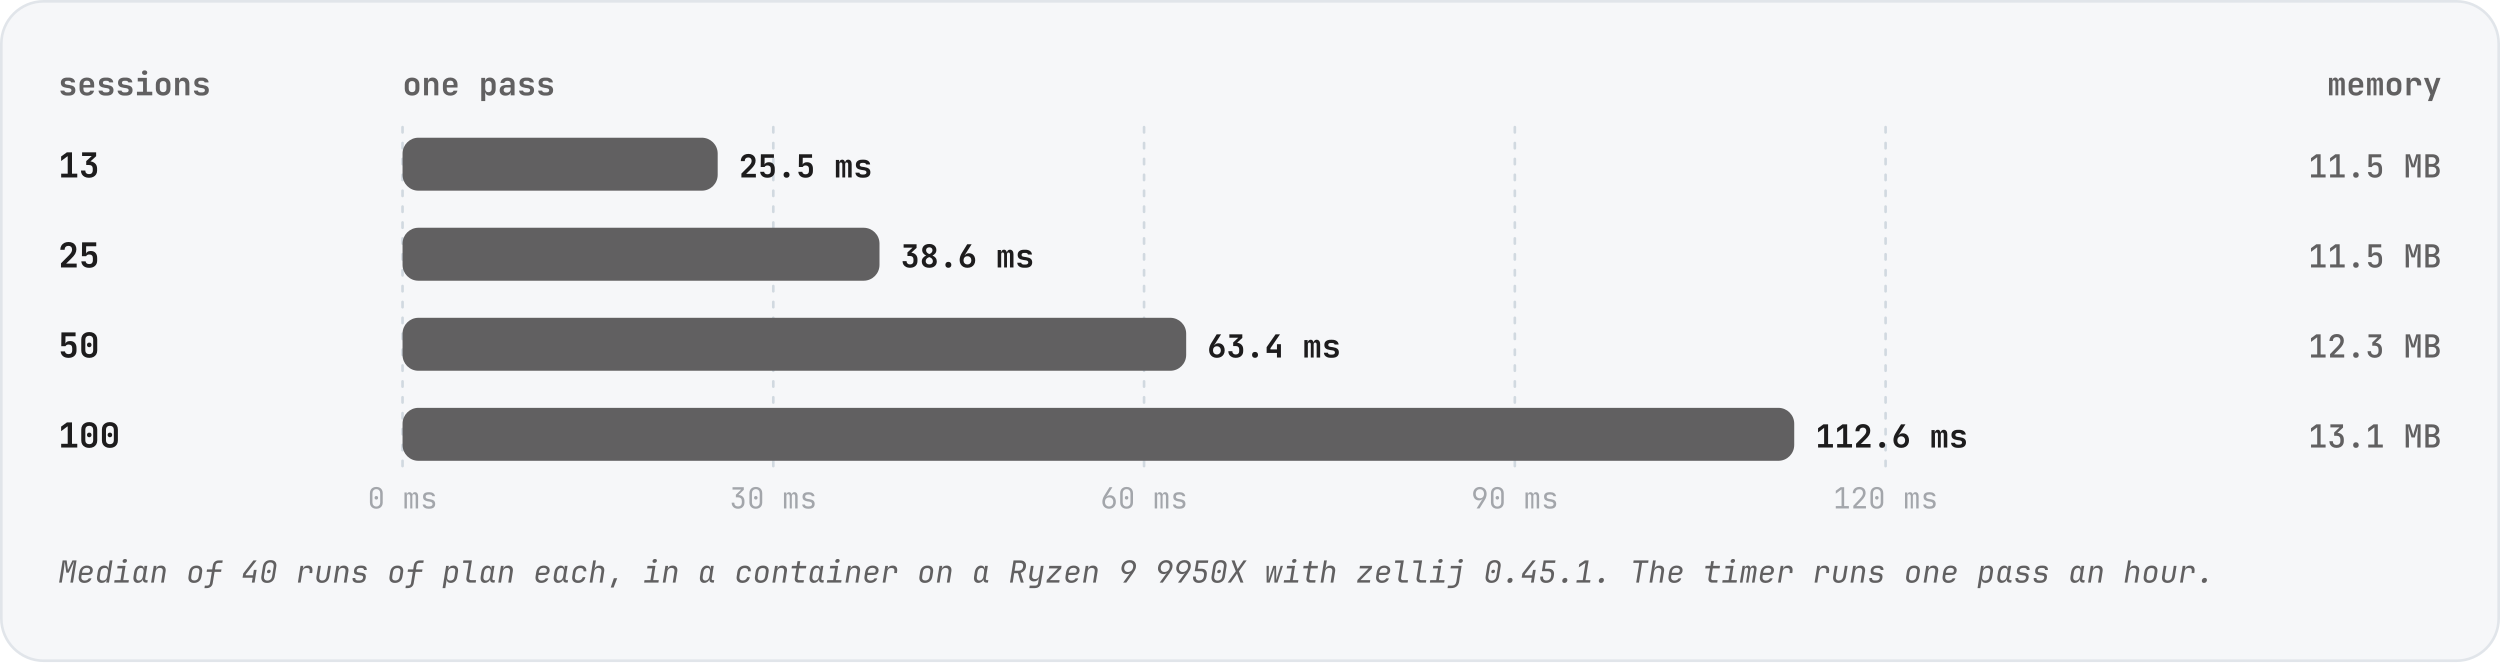
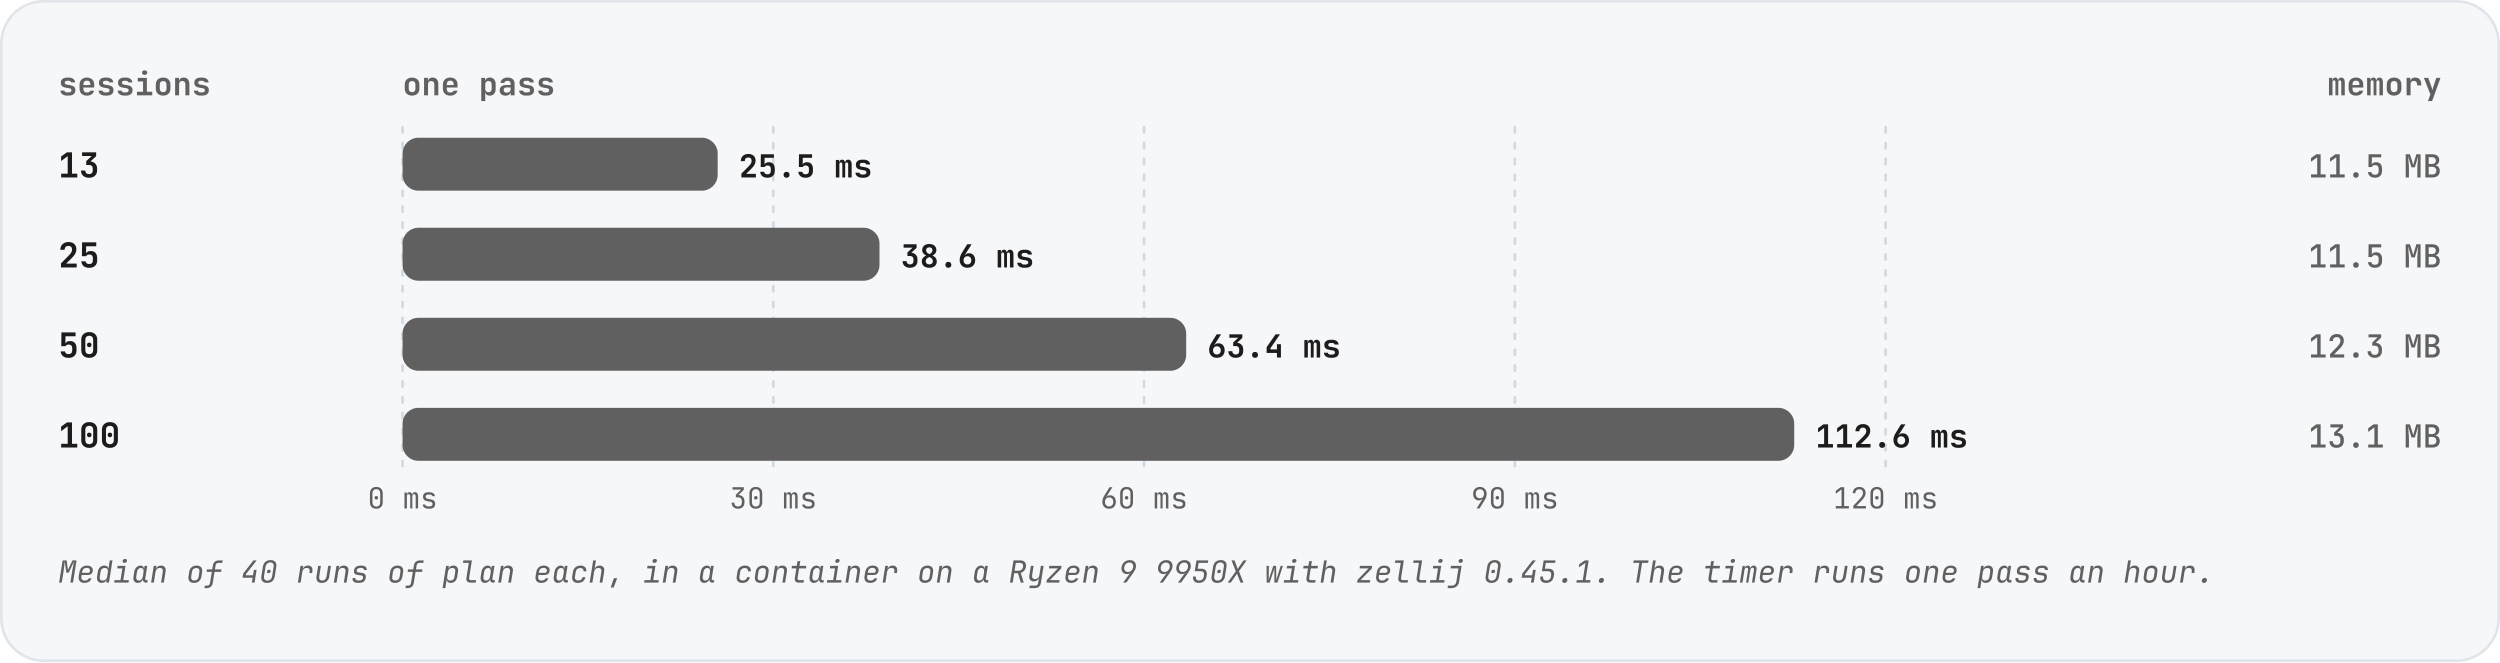
<svg xmlns="http://www.w3.org/2000/svg" viewBox="0 0 944 250" width="944" height="250" role="img" aria-label="How long one pass takes and how much memory it uses, by the number of sessions: 13 sessions in 25.5 ms and 11.5 MB, 25 in 38.6 ms and 11.5 MB, 50 in 63.4 ms and 12.3 MB, 100 in 112.6 ms and 13.1 MB. The median of 40 runs of plan each, in a container on a Ryzen 9 9950X with zellij 0.45.1.">
  <defs>
    <filter id="lift" x="-8%" y="-20%" width="116%" height="160%" color-interpolation-filters="sRGB">
      <feGaussianBlur in="SourceAlpha" stdDeviation="2.4" />
      <feOffset dy="1.6" result="blur" />
      <feFlood flood-color="#101828" flood-opacity="0.10" />
      <feComposite in2="blur" operator="in" result="shade" />
      <feMerge>
        <feMergeNode in="shade" />
        <feMergeNode in="SourceGraphic" />
      </feMerge>
    </filter>
    <path id="g0" d="M279 9Q216 9 169 -11Q122 -31 96 -66Q69 -102 67 -150H192Q194 -124 218 -108Q241 -92 279 -92H323Q369 -92 392 -110Q415 -128 415 -159Q415 -188 394 -204Q374 -221 331 -226L263 -236Q169 -249 125 -286Q81 -323 81 -397Q81 -474 133 -516Q185 -559 286 -559H324Q416 -559 471 -518Q526 -477 530 -408H405Q402 -430 380 -444Q359 -458 324 -458H286Q243 -458 224 -442Q204 -427 204 -397Q204 -369 221 -356Q238 -342 276 -336L347 -326Q445 -312 492 -274Q538 -235 538 -160Q538 -80 484 -36Q429 9 323 9Z" />
    <path id="g1" d="M301 10Q231 10 179 -17Q127 -44 98 -92Q70 -141 70 -206V-344Q70 -409 98 -458Q127 -506 179 -533Q231 -560 301 -560Q370 -560 422 -533Q473 -506 502 -458Q530 -409 530 -344V-245H191V-206Q191 -148 219 -118Q247 -89 302 -89Q344 -89 370 -104Q396 -118 403 -146H526Q512 -75 450 -32Q389 10 301 10ZM409 -315V-345Q409 -402 382 -432Q355 -463 301 -463Q247 -463 219 -432Q191 -401 191 -344V-323L418 -325Z" />
    <path id="g2" d="M76 0V-114H268V-437H101V-550H388V-114H558V0ZM318 -642Q280 -642 258 -662Q236 -681 236 -714Q236 -747 258 -766Q280 -786 318 -786Q356 -786 378 -766Q400 -747 400 -714Q400 -681 378 -662Q356 -642 318 -642Z" />
    <path id="g3" d="M300 9Q230 9 178 -18Q127 -44 98 -92Q70 -141 70 -207V-343Q70 -409 98 -458Q127 -506 178 -532Q230 -559 300 -559Q371 -559 422 -532Q473 -506 502 -458Q530 -409 530 -344V-207Q530 -141 502 -92Q473 -44 422 -18Q371 9 300 9ZM300 -100Q350 -100 378 -128Q405 -155 405 -207V-343Q405 -396 378 -423Q350 -450 300 -450Q251 -450 223 -423Q195 -396 195 -343V-207Q195 -155 223 -128Q251 -100 300 -100Z" />
    <path id="g4" d="M77 0V-550H199V-445H233L199 -416Q199 -484 238 -522Q278 -560 347 -560Q428 -560 476 -506Q525 -452 525 -361V0H400V-348Q400 -398 374 -425Q348 -452 301 -452Q255 -452 228 -424Q202 -396 202 -344V0Z" />
    <path id="g5" d="M77 180V-550H199V-445H227L199 -416Q199 -483 239 -522Q279 -560 347 -560Q430 -560 480 -503Q530 -446 530 -350V-201Q530 -137 508 -90Q485 -42 444 -16Q403 10 347 10Q279 10 239 -28Q199 -67 199 -134L227 -105H198L202 26V180ZM303 -98Q351 -98 378 -126Q405 -154 405 -206V-344Q405 -396 378 -424Q351 -452 303 -452Q256 -452 229 -424Q202 -395 202 -344V-206Q202 -155 229 -126Q256 -98 303 -98Z" />
    <path id="g6" d="M239 10Q154 10 105 -35Q56 -80 56 -156Q56 -237 110 -281Q164 -325 263 -325H400V-372Q400 -412 374 -434Q348 -457 303 -457Q262 -457 235 -439Q208 -421 203 -390H81Q90 -468 151 -514Q212 -560 307 -560Q408 -560 466 -510Q525 -459 525 -373V0H404V-96H384L404 -123Q404 -62 359 -26Q314 10 239 10ZM280 -84Q333 -84 366 -111Q400 -138 400 -181V-248H265Q227 -248 204 -226Q181 -204 181 -168Q181 -129 208 -106Q234 -84 280 -84Z" />
    <path id="g7" d="M52 0V-550H154V-476H175L158 -458Q158 -504 184 -532Q210 -560 251 -560Q295 -560 320 -524Q344 -488 344 -427L322 -476H356L343 -458Q343 -504 369 -532Q395 -560 438 -560Q489 -560 519 -522Q549 -484 549 -419V0H439V-414Q439 -441 427 -456Q415 -472 392 -472Q370 -472 358 -457Q345 -442 345 -414V0H255V-414Q255 -442 243 -457Q231 -472 208 -472Q185 -472 174 -457Q162 -442 162 -414V0Z" />
    <path id="g8" d="M94 0V-550H212V-445H243L206 -381Q206 -470 246 -515Q286 -560 364 -560Q453 -560 504 -505Q555 -450 555 -353V-313H424V-344Q424 -397 396 -426Q369 -455 321 -455Q272 -455 246 -426Q219 -397 219 -344V0Z" />
    <path id="g9" d="M166 180 243 -30 38 -550H175L277 -269Q285 -246 293 -214Q301 -181 305 -160Q310 -181 318 -214Q326 -246 334 -269L430 -550H562L297 180Z" />
    <path id="g10" d="M300 10Q233 10 184 -16Q134 -43 107 -92Q80 -140 80 -205V-525Q80 -591 107 -639Q134 -687 184 -714Q233 -740 300 -740Q368 -740 417 -714Q466 -687 493 -639Q520 -591 520 -525V-205Q520 -140 493 -92Q466 -43 416 -16Q367 10 300 10ZM300 -67Q360 -67 396 -106Q433 -144 433 -205V-525Q433 -586 396 -624Q360 -663 300 -663Q240 -663 204 -624Q167 -586 167 -525V-205Q167 -144 204 -106Q240 -67 300 -67ZM300 -306Q273 -306 256 -323Q240 -340 240 -368Q240 -395 256 -412Q273 -428 300 -428Q327 -428 344 -412Q360 -395 360 -368Q360 -340 344 -323Q327 -306 300 -306Z" />
    <path id="g11" d="M66 0V-550H145V-484H163L149 -460Q149 -506 174 -533Q198 -560 240 -560Q286 -560 311 -526Q336 -492 336 -430L309 -484H351L332 -460Q332 -506 358 -533Q383 -560 425 -560Q477 -560 506 -521Q534 -482 534 -418V0H451V-419Q451 -453 436 -472Q422 -491 394 -491Q367 -491 352 -472Q336 -454 336 -420V0H264V-419Q264 -454 248 -472Q233 -491 205 -491Q177 -491 163 -472Q149 -454 149 -420V0Z" />
    <path id="g12" d="M283 8Q227 8 186 -10Q144 -27 120 -59Q95 -91 90 -135H180Q186 -106 212 -89Q239 -72 283 -72H325Q378 -72 404 -94Q430 -115 430 -151Q430 -186 406 -206Q383 -227 337 -234L263 -246Q182 -260 142 -296Q103 -333 103 -403Q103 -477 150 -518Q197 -558 291 -558H329Q408 -558 456 -521Q504 -484 514 -421H424Q418 -447 394 -462Q370 -478 329 -478H291Q240 -478 216 -459Q193 -440 193 -402Q193 -368 213 -352Q233 -336 276 -329L350 -317Q439 -303 480 -265Q520 -227 520 -155Q520 -79 472 -36Q423 8 325 8Z" />
    <path id="g13" d="M289 10Q223 10 174 -16Q124 -43 97 -90Q70 -137 70 -200H160Q160 -139 194 -104Q229 -70 290 -70Q352 -70 386 -106Q420 -142 420 -200V-252Q420 -314 386 -348Q352 -382 290 -382H215V-472L396 -648H100V-730H487V-640L292 -451V-462Q392 -462 451 -405Q510 -348 510 -252V-200Q510 -137 482 -90Q455 -43 405 -16Q355 10 289 10Z" />
    <path id="g14" d="M301 10Q231 10 178 -20Q126 -49 97 -102Q68 -155 68 -225Q68 -280 84 -333Q99 -386 130 -435L313 -730H413L206 -398L210 -395Q229 -423 262 -438Q295 -453 336 -453Q396 -453 440 -425Q484 -397 508 -346Q532 -295 532 -225Q532 -155 503 -102Q474 -49 422 -20Q371 10 301 10ZM300 -70Q364 -70 403 -112Q442 -155 442 -225Q442 -295 403 -338Q364 -380 300 -380Q236 -380 197 -338Q158 -295 158 -225Q158 -155 197 -112Q236 -70 300 -70Z" />
    <path id="g15" d="M187 0 394 -332 390 -335Q371 -307 338 -292Q305 -277 264 -277Q205 -277 160 -305Q116 -333 92 -384Q68 -436 68 -505Q68 -576 97 -628Q126 -681 178 -710Q230 -740 299 -740Q369 -740 422 -710Q474 -681 503 -628Q532 -576 532 -505Q532 -450 516 -397Q501 -344 470 -295L287 0ZM300 -350Q364 -350 403 -392Q442 -435 442 -505Q442 -575 403 -618Q364 -660 300 -660Q236 -660 197 -618Q158 -575 158 -505Q158 -435 197 -392Q236 -350 300 -350Z" />
    <path id="g16" d="M90 0V-82H288V-655L90 -507V-607L255 -730H378V-82H540V0Z" />
    <path id="g17" d="M92 0V-92L315 -329Q372 -390 398 -438Q424 -485 424 -529Q424 -590 390 -625Q357 -660 299 -660Q235 -660 198 -624Q162 -588 162 -525H72Q74 -591 102 -640Q131 -688 182 -714Q232 -740 299 -740Q365 -740 414 -714Q462 -689 488 -642Q514 -595 514 -530Q514 -468 481 -407Q448 -346 373 -268L193 -82H526V0Z" />
    <path id="g18" d="M84 0V-110H274V-619L83 -477V-609L251 -730H399V-110H552V0Z" />
    <path id="g19" d="M293 10Q222 10 170 -16Q117 -42 88 -89Q59 -136 59 -200H185Q185 -151 214 -124Q242 -96 294 -96Q346 -96 374 -124Q402 -152 402 -200V-257Q402 -306 374 -334Q346 -361 294 -361H212V-474L373 -623H92V-730H500V-617L294 -428V-468Q402 -468 465 -411Q528 -354 528 -257V-200Q528 -136 499 -89Q470 -42 417 -16Q364 10 293 10Z" />
    <path id="g20" d="M79 0V-121L307 -350Q355 -399 378 -438Q401 -478 401 -520Q401 -571 373 -600Q345 -628 297 -628Q244 -628 214 -598Q184 -567 184 -513H59Q60 -583 90 -634Q119 -684 173 -712Q227 -740 299 -740Q368 -740 419 -714Q470 -688 498 -641Q526 -594 526 -529Q526 -462 492 -398Q457 -335 381 -262L229 -113H535V0Z" />
    <path id="g21" d="M299 10Q198 10 137 -40Q76 -91 70 -178H195Q199 -140 226 -120Q252 -99 299 -99Q351 -99 378 -126Q405 -154 405 -203V-274Q405 -324 378 -350Q351 -377 299 -377Q267 -377 244 -364Q221 -351 209 -328H87L92 -730H503V-617H210L208 -405H237L207 -380Q207 -426 244 -452Q280 -479 342 -479Q431 -480 480 -426Q530 -371 530 -274V-203Q530 -104 468 -47Q407 10 299 10Z" />
    <path id="g22" d="M300 10Q257 10 232 -15Q206 -40 206 -83Q206 -126 232 -152Q257 -177 300 -177Q343 -177 368 -152Q394 -126 394 -83Q394 -40 368 -15Q343 10 300 10Z" />
    <path id="g23" d="M87 0V-96H281V-636L86 -491V-608L253 -730H389V-96H546V0Z" />
    <path id="g24" d="M300 10Q260 10 236 -14Q212 -37 212 -77Q212 -118 236 -142Q260 -167 300 -167Q341 -167 364 -142Q388 -118 388 -77Q388 -37 364 -14Q341 10 300 10Z" />
    <path id="g25" d="M298 10Q203 10 144 -38Q85 -87 78 -169H185Q190 -129 219 -107Q248 -85 299 -85Q356 -85 386 -116Q415 -146 415 -201V-272Q415 -328 386 -358Q357 -389 300 -389Q264 -389 238 -372Q212 -356 200 -327H93L98 -730H496V-632H201L199 -405H227L198 -379Q198 -426 235 -453Q272 -480 334 -480Q423 -480 472 -426Q522 -371 522 -272V-201Q522 -104 463 -47Q404 10 298 10Z" />
    <path id="g26" d="M66 0V-730H199L272 -496Q283 -463 291 -432Q299 -402 302 -387Q306 -402 314 -432Q321 -463 331 -496L401 -730H534V0H432V-246Q432 -293 434 -350Q437 -408 442 -466Q447 -525 452 -578Q457 -632 461 -672L353 -317H249L139 -672Q144 -633 149 -582Q154 -530 158 -472Q162 -414 165 -356Q168 -297 168 -246V0Z" />
    <path id="g27" d="M85 0V-730H300Q404 -730 463 -680Q522 -630 522 -542Q522 -492 500 -456Q479 -419 441 -399Q403 -379 352 -379V-389Q407 -390 449 -368Q491 -347 515 -305Q539 -263 539 -205Q539 -143 512 -96Q484 -50 434 -25Q383 0 314 0ZM190 -93H305Q363 -93 397 -124Q431 -155 431 -210Q431 -266 397 -300Q363 -334 305 -334H190ZM190 -424H299Q353 -424 384 -453Q415 -482 415 -531Q415 -580 384 -608Q353 -637 300 -637H190Z" />
    <path id="g28" d="M300 10Q228 10 175 -14Q122 -39 93 -84Q64 -129 64 -189Q64 -255 101 -302Q138 -349 211 -382L323 -433Q359 -450 380 -479Q400 -508 400 -544Q400 -585 373 -610Q346 -634 300 -634Q254 -634 226 -609Q199 -584 199 -543Q199 -508 220 -479Q241 -450 276 -434L387 -383Q466 -348 501 -300Q536 -253 536 -189Q536 -97 472 -44Q409 10 300 10ZM300 -97Q352 -97 382 -124Q413 -152 413 -197Q413 -232 392 -264Q371 -295 334 -312L215 -367Q147 -399 112 -444Q76 -488 76 -550Q76 -606 103 -649Q130 -692 180 -716Q231 -740 300 -740Q369 -740 418 -716Q468 -692 496 -649Q523 -606 523 -550Q523 -487 488 -443Q453 -399 385 -367L265 -311Q229 -295 208 -264Q187 -233 187 -198Q187 -153 218 -125Q248 -97 300 -97Z" />
    <path id="g29" d="M300 10Q227 10 172 -20Q116 -51 86 -106Q55 -162 55 -235Q55 -287 72 -344Q90 -401 121 -451L293 -730H432L216 -390L222 -386Q242 -417 276 -433Q310 -449 352 -449Q411 -449 454 -421Q497 -393 521 -343Q545 -293 545 -226Q545 -155 514 -102Q484 -49 430 -20Q375 10 300 10ZM300 -96Q355 -96 389 -132Q423 -167 423 -224Q423 -283 389 -318Q355 -354 300 -354Q245 -354 211 -318Q177 -283 177 -224Q177 -167 211 -132Q245 -96 300 -96Z" />
    <path id="g30" d="M300 10Q229 10 177 -17Q125 -44 96 -93Q68 -142 68 -208V-522Q68 -588 96 -637Q125 -686 177 -713Q229 -740 300 -740Q372 -740 424 -713Q475 -686 504 -637Q532 -588 532 -522V-208Q532 -142 504 -93Q475 -44 423 -17Q371 10 300 10ZM300 -98Q352 -98 383 -128Q414 -158 414 -208V-522Q414 -572 383 -602Q352 -632 300 -632Q248 -632 217 -602Q186 -572 186 -522V-208Q186 -158 217 -128Q248 -98 300 -98ZM300 -300Q271 -300 252 -319Q234 -338 234 -368Q234 -398 252 -416Q270 -434 300 -434Q330 -434 348 -416Q366 -398 366 -368Q366 -338 348 -319Q330 -300 300 -300Z" />
    <path id="g31" d="M390 0V-145H65V-326L346 -730H486L185 -293V-255H390V-420H515V0Z" />
    <path id="g32" d="M85 0V-107L311 -340Q363 -394 388 -438Q412 -481 412 -524Q412 -580 382 -612Q351 -644 298 -644Q240 -644 206 -610Q173 -577 173 -519H65Q67 -587 96 -636Q125 -686 177 -713Q229 -740 299 -740Q366 -740 416 -714Q466 -688 493 -641Q520 -594 520 -530Q520 -465 486 -403Q453 -341 377 -265L212 -98H531V0Z" />
    <path id="g33" d="M291 10Q222 10 171 -16Q120 -42 92 -90Q65 -137 65 -200H173Q173 -145 204 -114Q236 -83 292 -83Q349 -83 380 -115Q411 -147 411 -200V-254Q411 -310 380 -340Q349 -371 292 -371H214V-473L384 -635H96V-730H494V-628L293 -439V-465Q397 -465 458 -408Q519 -351 519 -255V-200Q519 -137 491 -90Q463 -42 412 -16Q360 10 291 10Z" />
    <path id="g34" d="M28 0 144 -730H275L318 -414L465 -730H600L484 0H397L452 -345Q460 -394 472 -458Q483 -521 496 -586Q508 -651 521 -703L344 -326H266L211 -694Q207 -620 196 -532Q186 -444 170 -345L115 0Z" />
    <path id="g35" d="M254 10Q157 10 107 -48Q57 -107 73 -210L94 -340Q111 -445 176 -502Q242 -560 345 -560Q408 -560 453 -537Q498 -514 520 -474Q541 -434 533 -382Q523 -317 480 -284Q438 -250 370 -250H168L160 -200Q150 -139 180 -104Q209 -68 267 -68Q317 -68 352 -88Q388 -107 400 -140H490Q470 -69 408 -30Q346 10 254 10ZM179 -322H380Q404 -322 420 -336Q437 -350 442 -382Q450 -429 420 -458Q389 -486 333 -486Q272 -486 232 -450Q193 -415 183 -350Z" />
    <path id="g36" d="M222 10Q143 10 102 -46Q60 -102 74 -194L99 -355Q114 -453 170 -506Q226 -560 313 -560Q375 -560 410 -529Q446 -498 445 -445H446L464 -570L490 -730H580L464 0H374L391 -105H390Q375 -50 332 -20Q288 10 222 10ZM265 -68Q321 -68 358 -103Q396 -138 406 -200L429 -350Q439 -412 412 -447Q386 -482 330 -482Q273 -482 236 -452Q200 -423 189 -355L164 -195Q154 -128 181 -98Q208 -68 265 -68Z" />
    <path id="g37" d="M36 0 49 -82H244L305 -468H135L148 -550H408L334 -82H519L506 0ZM374 -649Q341 -649 325 -666Q309 -683 313 -712Q318 -742 340 -760Q361 -777 394 -777Q427 -777 444 -760Q460 -742 455 -712Q451 -683 429 -666Q407 -649 374 -649Z" />
    <path id="g38" d="M205 10Q156 10 122 -16Q88 -42 74 -88Q61 -134 70 -194L95 -355Q105 -416 134 -462Q163 -508 205 -534Q247 -560 296 -560Q352 -560 384 -528Q416 -497 414 -445H417L432 -550H522L455 -127Q452 -107 463 -94Q474 -82 493 -82H538L525 0H475Q426 0 400 -32Q374 -64 381 -111Q362 -56 314 -23Q267 10 205 10ZM248 -68Q298 -68 332 -104Q367 -139 377 -200L400 -350Q409 -411 386 -446Q362 -482 313 -482Q263 -482 228 -446Q193 -411 184 -350L161 -200Q152 -139 176 -104Q199 -68 248 -68Z" />
    <path id="g39" d="M48 0 135 -550H225L208 -445H210Q225 -500 268 -530Q311 -560 374 -560Q457 -560 498 -509Q539 -458 525 -370L466 0H376L432 -354Q442 -417 416 -450Q390 -484 336 -484Q280 -484 242 -449Q204 -414 193 -350L138 0Z" />
    <path id="g40" d="M254 10Q157 10 109 -46Q61 -103 76 -200L99 -350Q114 -450 178 -505Q243 -560 345 -560Q442 -560 490 -504Q539 -447 524 -351L500 -200Q484 -100 420 -45Q355 10 254 10ZM267 -70Q326 -70 363 -103Q400 -136 410 -200L433 -350Q443 -414 417 -447Q391 -480 332 -480Q274 -480 236 -447Q199 -414 189 -350L166 -200Q156 -136 182 -103Q209 -70 267 -70Z" />
    <path id="g41" d="M0 180 13 98H87Q168 98 181 20L242 -353H71L84 -435H255L277 -570Q289 -644 342 -687Q394 -730 475 -730H600L587 -648H461Q380 -648 367 -570L345 -435H559L546 -353H332L271 20Q259 94 206 137Q154 180 73 180Z" />
    <path id="g42" d="M356 0 381 -160H51L74 -301L408 -730H514L160 -276L154 -242H394L423 -420H513L446 0Z" />
    <path id="g43" d="M254 10Q153 10 103 -48Q53 -107 68 -205L119 -525Q136 -628 202 -684Q268 -740 373 -740Q474 -740 524 -682Q575 -623 559 -525L508 -205Q492 -102 426 -46Q360 10 254 10ZM267 -67Q327 -67 370 -106Q412 -144 421 -205L472 -525Q482 -586 452 -624Q421 -663 361 -663Q301 -663 258 -624Q216 -586 206 -525L155 -205Q146 -144 176 -106Q207 -67 267 -67ZM305 -310Q278 -310 264 -325Q250 -340 254 -368Q259 -395 278 -410Q296 -424 323 -424Q350 -424 364 -410Q379 -395 374 -368Q370 -340 351 -325Q332 -310 305 -310Z" />
    <path id="g44" d="M68 0 155 -550H245L228 -445H230Q246 -498 289 -529Q332 -560 396 -560Q482 -560 520 -508Q558 -457 543 -362L536 -315H446L453 -362Q472 -482 355 -482Q296 -482 260 -448Q224 -414 213 -350L158 0Z" />
    <path id="g45" d="M253 10Q158 10 110 -46Q63 -103 78 -200L133 -550H223L168 -200Q158 -138 184 -104Q211 -69 266 -69Q322 -69 360 -104Q398 -138 408 -200L463 -550H553L498 -200Q482 -100 418 -45Q354 10 253 10Z" />
    <path id="g46" d="M233 8Q142 8 98 -34Q54 -75 65 -151H155Q149 -113 172 -92Q196 -70 245 -70H289Q339 -70 370 -92Q401 -114 407 -154Q419 -225 355 -234L207 -256Q152 -264 127 -302Q102 -341 112 -404Q123 -479 178 -518Q232 -558 322 -558H366Q447 -558 491 -520Q535 -481 529 -415H438Q440 -444 418 -463Q395 -482 354 -482H310Q264 -482 235 -461Q206 -440 200 -404Q191 -345 243 -338L381 -318Q519 -298 495 -154Q469 8 277 8Z" />
    <path id="g47" d="M19 180 135 -550H225L208 -445H209Q224 -500 268 -530Q311 -560 377 -560Q458 -560 498 -504Q539 -449 525 -356L500 -195Q485 -98 428 -44Q372 10 286 10Q226 10 190 -22Q155 -53 156 -105H153L135 20L109 180ZM269 -68Q326 -68 363 -98Q400 -128 410 -195L435 -355Q446 -423 418 -452Q391 -482 334 -482Q279 -482 241 -447Q203 -412 193 -350L170 -200Q160 -138 187 -103Q214 -68 269 -68Z" />
    <path id="g48" d="M336 0Q263 0 226 -42Q190 -85 201 -155L279 -648H89L102 -730H382L291 -155Q285 -121 301 -102Q317 -82 349 -82H519L506 0Z" />
    <path id="g49" d="M262 10Q164 10 112 -46Q61 -103 76 -200L99 -350Q114 -450 182 -505Q249 -560 353 -560Q448 -560 498 -508Q549 -456 538 -370H448Q453 -423 424 -452Q396 -480 340 -480Q281 -480 240 -446Q200 -413 190 -351L166 -200Q156 -138 186 -104Q216 -70 275 -70Q331 -70 368 -99Q406 -128 418 -180H508Q490 -89 426 -40Q361 10 262 10Z" />
    <path id="g50" d="M48 0 164 -730H254L225 -550L208 -445H210Q225 -500 268 -530Q311 -560 374 -560Q457 -560 498 -509Q539 -458 525 -370L466 0H376L432 -355Q442 -417 416 -450Q390 -484 336 -484Q280 -484 242 -449Q203 -414 193 -350L138 0Z" />
    <path id="g51" d="M140 160 243 -146H353L235 160Z" />
    <path id="g52" d="M311 0Q243 0 208 -40Q174 -79 184 -145L235 -468H77L90 -550H248L273 -705H363L338 -550H563L550 -468H325L274 -145Q270 -117 284 -100Q297 -82 324 -82H484L471 0Z" />
    <path id="g53" d="M49 0 165 -730H390Q455 -730 500 -704Q544 -677 564 -630Q583 -583 573 -520Q563 -447 518 -394Q474 -342 403 -319L501 0H405L311 -310H187L138 0ZM200 -391H336Q392 -391 432 -426Q471 -462 480 -520Q490 -579 462 -614Q433 -649 377 -649H241Z" />
    <path id="g54" d="M85 180 98 98H278Q359 98 372 20L384 -55L401 -155H399Q384 -100 341 -70Q298 -40 235 -40Q153 -40 112 -91Q70 -142 84 -230L135 -550H225L176 -240Q167 -182 193 -149Q219 -116 273 -116Q329 -116 368 -151Q406 -186 416 -250L463 -550H553L462 20Q450 94 398 137Q345 180 264 180Z" />
    <path id="g55" d="M46 0 60 -90 424 -468H128L141 -550H542L528 -460L158 -82H479L466 0Z" />
    <path id="g56" d="M384 -740Q455 -740 504 -710Q552 -681 574 -628Q595 -576 584 -507Q577 -459 550 -408Q524 -358 484 -303L267 0H164L394 -313L391 -315Q359 -280 293 -280Q231 -280 186 -310Q142 -339 122 -390Q101 -440 111 -503Q123 -576 160 -629Q197 -682 254 -711Q312 -740 384 -740ZM372 -660Q307 -660 260 -617Q212 -574 201 -505Q191 -436 224 -393Q258 -350 323 -350Q388 -350 436 -393Q483 -436 493 -505Q504 -574 470 -617Q437 -660 372 -660Z" />
    <path id="g57" d="M248 10Q148 10 98 -48Q48 -105 63 -200H153Q143 -140 172 -105Q202 -70 262 -70Q322 -70 363 -105Q404 -140 413 -200L420 -245Q429 -305 400 -340Q372 -375 314 -375H115L172 -730H561L548 -648H243L214 -457H332Q431 -457 478 -401Q526 -345 510 -245L503 -200Q487 -100 420 -45Q353 10 248 10Z" />
    <path id="g58" d="M-4 0 264 -372 123 -730H223L302 -514Q308 -497 316 -478Q323 -458 327 -447Q334 -458 346 -478Q357 -497 369 -514L518 -730H621L367 -374L516 0H417L328 -232Q321 -249 314 -268Q308 -288 305 -300Q298 -288 286 -269Q273 -250 262 -233L100 0Z" />
    <path id="g59" d="M77 0 74 -550H150L145 -162Q144 -140 143 -114Q142 -87 140 -70Q145 -87 152 -114Q159 -140 166 -162L296 -550H386L394 -162Q394 -140 394 -114Q393 -87 391 -70Q396 -87 403 -114Q410 -140 417 -162L536 -550H612L431 0H332L329 -380Q329 -408 330 -440Q332 -471 333 -488Q329 -471 320 -440Q311 -408 302 -380L176 0Z" />
    <path id="g60" d="M17 180 30 98H154Q216 98 256 64Q296 30 306 -31L375 -468H115L128 -550H478L396 -31Q380 69 313 124Q246 180 141 180ZM439 -649Q406 -649 390 -666Q374 -683 378 -712Q383 -742 404 -760Q426 -777 459 -777Q492 -777 508 -760Q525 -742 520 -712Q516 -683 494 -666Q472 -649 439 -649Z" />
    <path id="g61" d="M254 10Q217 10 198 -12Q178 -35 184 -71Q190 -109 217 -132Q244 -156 281 -156Q318 -156 337 -132Q356 -109 350 -71Q344 -35 318 -12Q291 10 254 10Z" />
    <path id="g62" d="M46 0 59 -82H257L347 -649L126 -501L142 -607L327 -730H450L347 -82H509L496 0Z" />
    <path id="g63" d="M211 0 314 -648H114L127 -730H617L604 -648H404L301 0Z" />
    <path id="g64" d="M16 0 103 -550H181L170 -477H172Q182 -514 210 -537Q239 -560 277 -560Q313 -560 334 -539Q356 -518 361 -482Q373 -517 402 -538Q431 -560 469 -560Q522 -560 548 -520Q573 -481 562 -418L496 0H412L478 -419Q483 -452 470 -472Q458 -491 430 -491Q403 -491 384 -472Q365 -453 360 -420L293 0H219L285 -419Q290 -452 278 -472Q265 -491 238 -491Q210 -491 191 -472Q172 -453 167 -420L100 0Z" />
  </defs>
  <rect x="0.5" y="0.5" width="943" height="249" rx="16" fill="#F6F7F9" stroke="#E1E5EA" />
  <g transform="translate(22 22)">
    <g transform="scale(0.012)" fill="#616061">
      <use href="#g0" x="0.0" y="1166.7" />
      <use href="#g1" x="600.0" y="1166.7" />
      <use href="#g0" x="1200.0" y="1166.7" />
      <use href="#g0" x="1800.0" y="1166.7" />
      <use href="#g2" x="2400.0" y="1166.7" />
      <use href="#g3" x="3000.0" y="1166.7" />
      <use href="#g4" x="3600.0" y="1166.7" />
      <use href="#g0" x="4200.0" y="1166.7" />
    </g>
    <g transform="scale(0.012)" fill="#616061">
      <use href="#g3" x="10833.3" y="1166.7" />
      <use href="#g4" x="11433.3" y="1166.7" />
      <use href="#g1" x="12033.3" y="1166.7" />
      <use href="#g5" x="13233.3" y="1166.7" />
      <use href="#g6" x="13833.3" y="1166.7" />
      <use href="#g0" x="14433.3" y="1166.7" />
      <use href="#g0" x="15033.3" y="1166.7" />
    </g>
    <g transform="scale(0.012)" fill="#616061">
      <use href="#g7" x="71400.0" y="1166.7" />
      <use href="#g1" x="72000.0" y="1166.7" />
      <use href="#g7" x="72600.0" y="1166.7" />
      <use href="#g3" x="73200.0" y="1166.7" />
      <use href="#g8" x="73800.0" y="1166.7" />
      <use href="#g9" x="74400.0" y="1166.7" />
    </g>
    <path d="M130.0,26 L130.0,154" fill="none" stroke="#D1D9E0" stroke-width="1" stroke-linejoin="round" stroke-linecap="round" stroke-dasharray="2 4" />
-     <g transform="scale(0.011)" fill="#A3A6AB">
+     <g transform="scale(0.011)" fill="#616061">
      <use href="#g10" x="10618.2" y="15454.5" />
      <use href="#g11" x="11818.2" y="15454.5" />
      <use href="#g12" x="12418.2" y="15454.5" />
    </g>
    <path d="M270.0,26 L270.0,154" fill="none" stroke="#D1D9E0" stroke-width="1" stroke-linejoin="round" stroke-linecap="round" stroke-dasharray="2 4" />
-     <g transform="scale(0.011)" fill="#A3A6AB">
+     <g transform="scale(0.011)" fill="#616061">
      <use href="#g13" x="23045.5" y="15454.5" />
      <use href="#g10" x="23645.5" y="15454.5" />
      <use href="#g11" x="24845.5" y="15454.5" />
      <use href="#g12" x="25445.5" y="15454.5" />
    </g>
    <path d="M410.0,26 L410.0,154" fill="none" stroke="#D1D9E0" stroke-width="1" stroke-linejoin="round" stroke-linecap="round" stroke-dasharray="2 4" />
-     <g transform="scale(0.011)" fill="#A3A6AB">
+     <g transform="scale(0.011)" fill="#616061">
      <use href="#g14" x="35772.7" y="15454.5" />
      <use href="#g10" x="36372.7" y="15454.5" />
      <use href="#g11" x="37572.7" y="15454.5" />
      <use href="#g12" x="38172.7" y="15454.5" />
    </g>
    <path d="M550.0,26 L550.0,154" fill="none" stroke="#D1D9E0" stroke-width="1" stroke-linejoin="round" stroke-linecap="round" stroke-dasharray="2 4" />
-     <g transform="scale(0.011)" fill="#A3A6AB">
+     <g transform="scale(0.011)" fill="#616061">
      <use href="#g15" x="48500.0" y="15454.5" />
      <use href="#g10" x="49100.0" y="15454.5" />
      <use href="#g11" x="50300.0" y="15454.5" />
      <use href="#g12" x="50900.0" y="15454.5" />
    </g>
    <path d="M690.0,26 L690.0,154" fill="none" stroke="#D1D9E0" stroke-width="1" stroke-linejoin="round" stroke-linecap="round" stroke-dasharray="2 4" />
-     <g transform="scale(0.011)" fill="#A3A6AB">
+     <g transform="scale(0.011)" fill="#616061">
      <use href="#g16" x="60927.3" y="15454.5" />
      <use href="#g17" x="61527.3" y="15454.5" />
      <use href="#g10" x="62127.3" y="15454.5" />
      <use href="#g11" x="63327.3" y="15454.5" />
      <use href="#g12" x="63927.3" y="15454.5" />
    </g>
    <g transform="scale(0.013)" fill="#1D1C1D">
      <use href="#g18" x="0.0" y="3461.5" />
      <use href="#g19" x="600.0" y="3461.5" />
    </g>
    <rect x="130" y="30" width="119.0" height="20" rx="6" fill="#616061" />
    <g transform="scale(0.012)" fill="#1D1C1D">
      <use href="#g20" x="21416.7" y="3750.0" />
      <use href="#g21" x="22016.7" y="3750.0" />
      <use href="#g22" x="22616.7" y="3750.0" />
      <use href="#g21" x="23216.7" y="3750.0" />
      <use href="#g7" x="24416.7" y="3750.0" />
      <use href="#g0" x="25016.7" y="3750.0" />
    </g>
    <g transform="scale(0.012)" fill="#616061">
      <use href="#g23" x="70800.0" y="3750.0" />
      <use href="#g23" x="71400.0" y="3750.0" />
      <use href="#g24" x="72000.0" y="3750.0" />
      <use href="#g25" x="72600.0" y="3750.0" />
      <use href="#g26" x="73800.0" y="3750.0" />
      <use href="#g27" x="74400.0" y="3750.0" />
    </g>
    <g transform="scale(0.013)" fill="#1D1C1D">
      <use href="#g20" x="0.0" y="6076.9" />
      <use href="#g21" x="600.0" y="6076.9" />
    </g>
    <rect x="130" y="64" width="180.1" height="20" rx="6" fill="#616061" />
    <g transform="scale(0.012)" fill="#1D1C1D">
      <use href="#g19" x="26508.3" y="6583.3" />
      <use href="#g28" x="27108.3" y="6583.3" />
      <use href="#g22" x="27708.3" y="6583.3" />
      <use href="#g29" x="28308.3" y="6583.3" />
      <use href="#g7" x="29508.3" y="6583.3" />
      <use href="#g0" x="30108.3" y="6583.3" />
    </g>
    <g transform="scale(0.012)" fill="#616061">
      <use href="#g23" x="70800.0" y="6583.3" />
      <use href="#g23" x="71400.0" y="6583.3" />
      <use href="#g24" x="72000.0" y="6583.3" />
      <use href="#g25" x="72600.0" y="6583.3" />
      <use href="#g26" x="73800.0" y="6583.3" />
      <use href="#g27" x="74400.0" y="6583.3" />
    </g>
    <g transform="scale(0.013)" fill="#1D1C1D">
      <use href="#g21" x="0.0" y="8692.3" />
      <use href="#g30" x="600.0" y="8692.3" />
    </g>
    <rect x="130" y="98" width="295.9" height="20" rx="6" fill="#616061" />
    <g transform="scale(0.012)" fill="#1D1C1D">
      <use href="#g29" x="36158.3" y="9416.7" />
      <use href="#g19" x="36758.3" y="9416.7" />
      <use href="#g22" x="37358.3" y="9416.7" />
      <use href="#g31" x="37958.3" y="9416.7" />
      <use href="#g7" x="39158.3" y="9416.7" />
      <use href="#g0" x="39758.3" y="9416.7" />
    </g>
    <g transform="scale(0.012)" fill="#616061">
      <use href="#g23" x="70800.0" y="9416.7" />
      <use href="#g32" x="71400.0" y="9416.7" />
      <use href="#g24" x="72000.0" y="9416.7" />
      <use href="#g33" x="72600.0" y="9416.7" />
      <use href="#g26" x="73800.0" y="9416.7" />
      <use href="#g27" x="74400.0" y="9416.7" />
    </g>
    <g transform="scale(0.013)" fill="#1D1C1D">
      <use href="#g18" x="0.0" y="11307.7" />
      <use href="#g30" x="600.0" y="11307.7" />
      <use href="#g30" x="1200.0" y="11307.7" />
    </g>
    <rect x="130" y="132" width="525.5" height="20" rx="6" fill="#616061" />
    <g transform="scale(0.012)" fill="#1D1C1D">
      <use href="#g18" x="55291.7" y="12250.0" />
      <use href="#g18" x="55891.7" y="12250.0" />
      <use href="#g20" x="56491.7" y="12250.0" />
      <use href="#g22" x="57091.7" y="12250.0" />
      <use href="#g29" x="57691.7" y="12250.0" />
      <use href="#g7" x="58891.7" y="12250.0" />
      <use href="#g0" x="59491.7" y="12250.0" />
    </g>
    <g transform="scale(0.012)" fill="#616061">
      <use href="#g23" x="70800.0" y="12250.0" />
      <use href="#g33" x="71400.0" y="12250.0" />
      <use href="#g24" x="72000.0" y="12250.0" />
      <use href="#g23" x="72600.0" y="12250.0" />
      <use href="#g26" x="73800.0" y="12250.0" />
      <use href="#g27" x="74400.0" y="12250.0" />
    </g>
    <g transform="scale(0.0115)" fill="#616061">
      <use href="#g34" x="0.0" y="17217.4" />
      <use href="#g35" x="600.0" y="17217.4" />
      <use href="#g36" x="1200.0" y="17217.4" />
      <use href="#g37" x="1800.0" y="17217.4" />
      <use href="#g38" x="2400.0" y="17217.4" />
      <use href="#g39" x="3000.0" y="17217.4" />
      <use href="#g40" x="4200.0" y="17217.4" />
      <use href="#g41" x="4800.0" y="17217.4" />
      <use href="#g42" x="6000.0" y="17217.4" />
      <use href="#g43" x="6600.0" y="17217.4" />
      <use href="#g44" x="7800.0" y="17217.4" />
      <use href="#g45" x="8400.0" y="17217.4" />
      <use href="#g39" x="9000.0" y="17217.4" />
      <use href="#g46" x="9600.0" y="17217.4" />
      <use href="#g40" x="10800.0" y="17217.4" />
      <use href="#g41" x="11400.0" y="17217.4" />
      <use href="#g47" x="12600.0" y="17217.4" />
      <use href="#g48" x="13200.0" y="17217.4" />
      <use href="#g38" x="13800.0" y="17217.4" />
      <use href="#g39" x="14400.0" y="17217.4" />
      <use href="#g35" x="15600.0" y="17217.4" />
      <use href="#g38" x="16200.0" y="17217.4" />
      <use href="#g49" x="16800.0" y="17217.4" />
      <use href="#g50" x="17400.0" y="17217.4" />
      <use href="#g51" x="18000.0" y="17217.4" />
      <use href="#g37" x="19200.0" y="17217.4" />
      <use href="#g39" x="19800.0" y="17217.4" />
      <use href="#g38" x="21000.0" y="17217.4" />
      <use href="#g49" x="22200.0" y="17217.4" />
      <use href="#g40" x="22800.0" y="17217.4" />
      <use href="#g39" x="23400.0" y="17217.4" />
      <use href="#g52" x="24000.0" y="17217.4" />
      <use href="#g38" x="24600.0" y="17217.4" />
      <use href="#g37" x="25200.0" y="17217.4" />
      <use href="#g39" x="25800.0" y="17217.4" />
      <use href="#g35" x="26400.0" y="17217.4" />
      <use href="#g44" x="27000.0" y="17217.4" />
      <use href="#g40" x="28200.0" y="17217.4" />
      <use href="#g39" x="28800.0" y="17217.4" />
      <use href="#g38" x="30000.0" y="17217.4" />
      <use href="#g53" x="31200.0" y="17217.4" />
      <use href="#g54" x="31800.0" y="17217.4" />
      <use href="#g55" x="32400.0" y="17217.4" />
      <use href="#g35" x="33000.0" y="17217.4" />
      <use href="#g39" x="33600.0" y="17217.4" />
      <use href="#g56" x="34800.0" y="17217.4" />
      <use href="#g56" x="36000.0" y="17217.4" />
      <use href="#g56" x="36600.0" y="17217.4" />
      <use href="#g57" x="37200.0" y="17217.4" />
      <use href="#g43" x="37800.0" y="17217.4" />
      <use href="#g58" x="38400.0" y="17217.4" />
      <use href="#g59" x="39600.0" y="17217.4" />
      <use href="#g37" x="40200.0" y="17217.4" />
      <use href="#g52" x="40800.0" y="17217.4" />
      <use href="#g50" x="41400.0" y="17217.4" />
      <use href="#g55" x="42600.0" y="17217.4" />
      <use href="#g35" x="43200.0" y="17217.4" />
      <use href="#g48" x="43800.0" y="17217.4" />
      <use href="#g48" x="44400.0" y="17217.4" />
      <use href="#g37" x="45000.0" y="17217.4" />
      <use href="#g60" x="45600.0" y="17217.4" />
      <use href="#g43" x="46800.0" y="17217.4" />
      <use href="#g61" x="47400.0" y="17217.4" />
      <use href="#g42" x="48000.0" y="17217.4" />
      <use href="#g57" x="48600.0" y="17217.4" />
      <use href="#g61" x="49200.0" y="17217.4" />
      <use href="#g62" x="49800.0" y="17217.4" />
      <use href="#g61" x="50400.0" y="17217.4" />
      <use href="#g63" x="51600.0" y="17217.4" />
      <use href="#g50" x="52200.0" y="17217.4" />
      <use href="#g35" x="52800.0" y="17217.4" />
      <use href="#g52" x="54000.0" y="17217.4" />
      <use href="#g37" x="54600.0" y="17217.4" />
      <use href="#g64" x="55200.0" y="17217.4" />
      <use href="#g35" x="55800.0" y="17217.4" />
      <use href="#g44" x="56400.0" y="17217.4" />
      <use href="#g44" x="57600.0" y="17217.4" />
      <use href="#g45" x="58200.0" y="17217.4" />
      <use href="#g39" x="58800.0" y="17217.4" />
      <use href="#g46" x="59400.0" y="17217.4" />
      <use href="#g40" x="60600.0" y="17217.4" />
      <use href="#g39" x="61200.0" y="17217.4" />
      <use href="#g35" x="61800.0" y="17217.4" />
      <use href="#g47" x="63000.0" y="17217.4" />
      <use href="#g38" x="63600.0" y="17217.4" />
      <use href="#g46" x="64200.0" y="17217.4" />
      <use href="#g46" x="64800.0" y="17217.4" />
      <use href="#g38" x="66000.0" y="17217.4" />
      <use href="#g39" x="66600.0" y="17217.4" />
      <use href="#g50" x="67800.0" y="17217.4" />
      <use href="#g40" x="68400.0" y="17217.4" />
      <use href="#g45" x="69000.0" y="17217.4" />
      <use href="#g44" x="69600.0" y="17217.4" />
      <use href="#g61" x="70200.0" y="17217.4" />
    </g>
  </g>
</svg>
